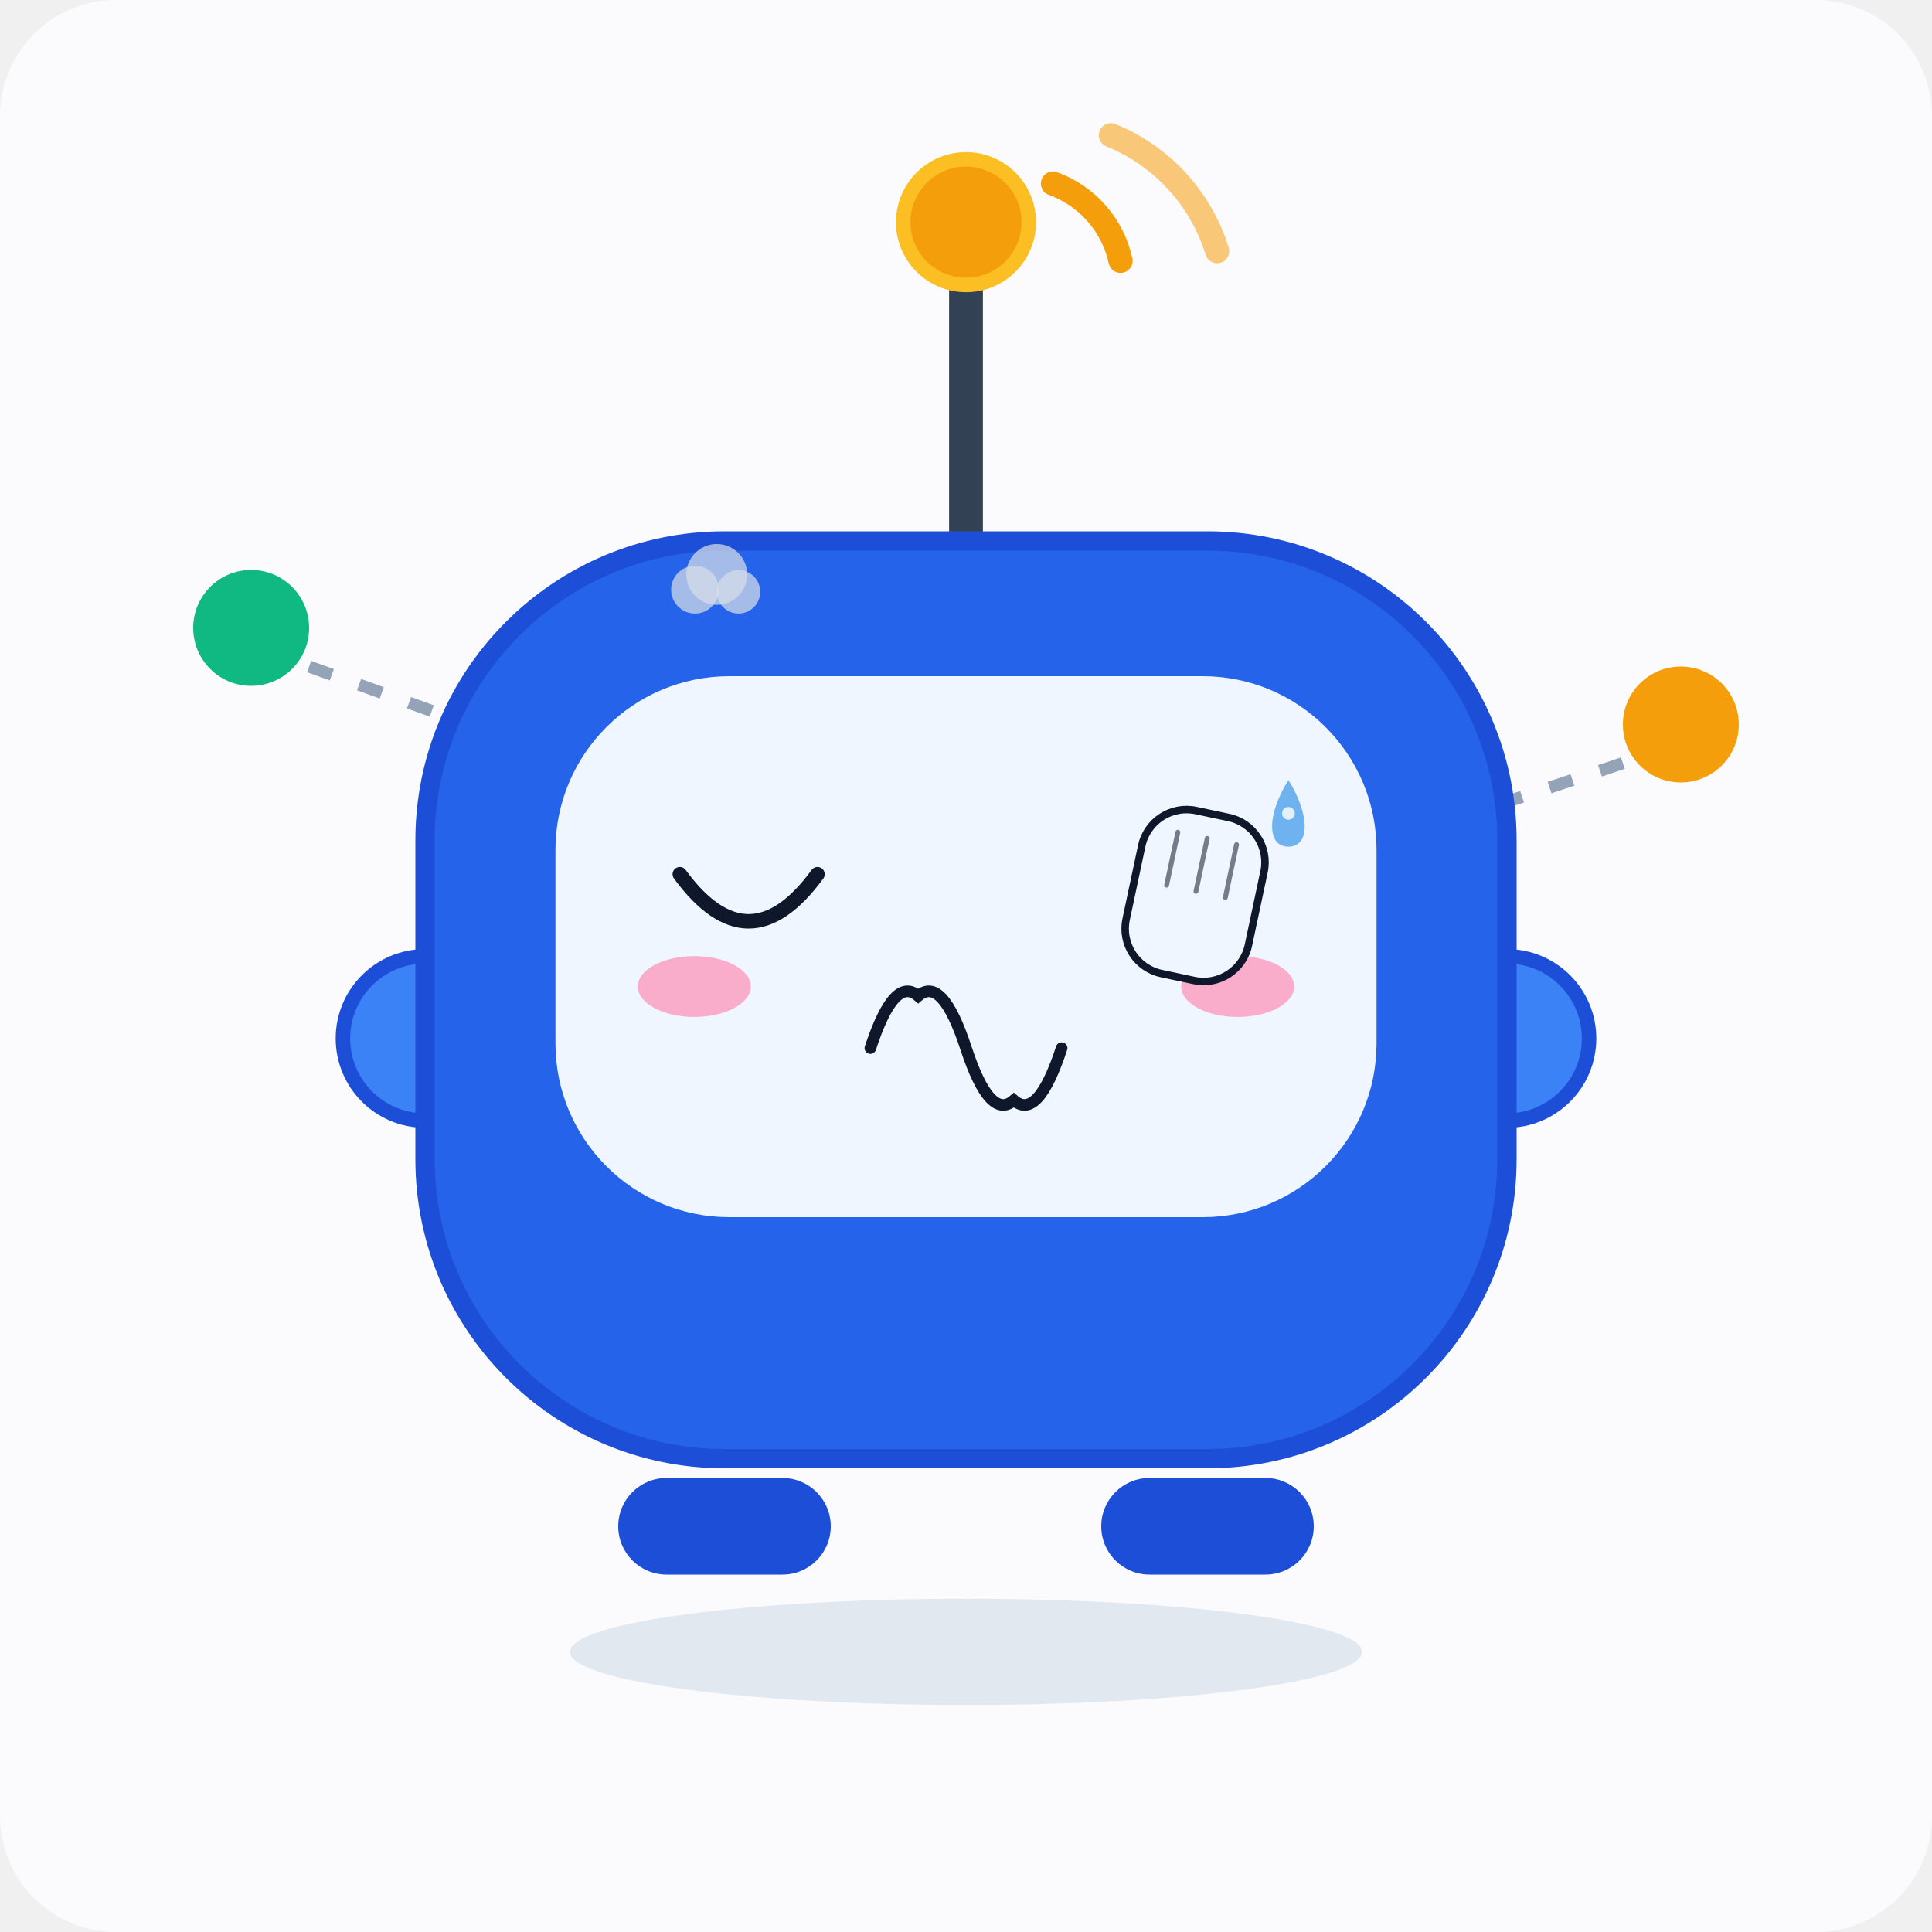
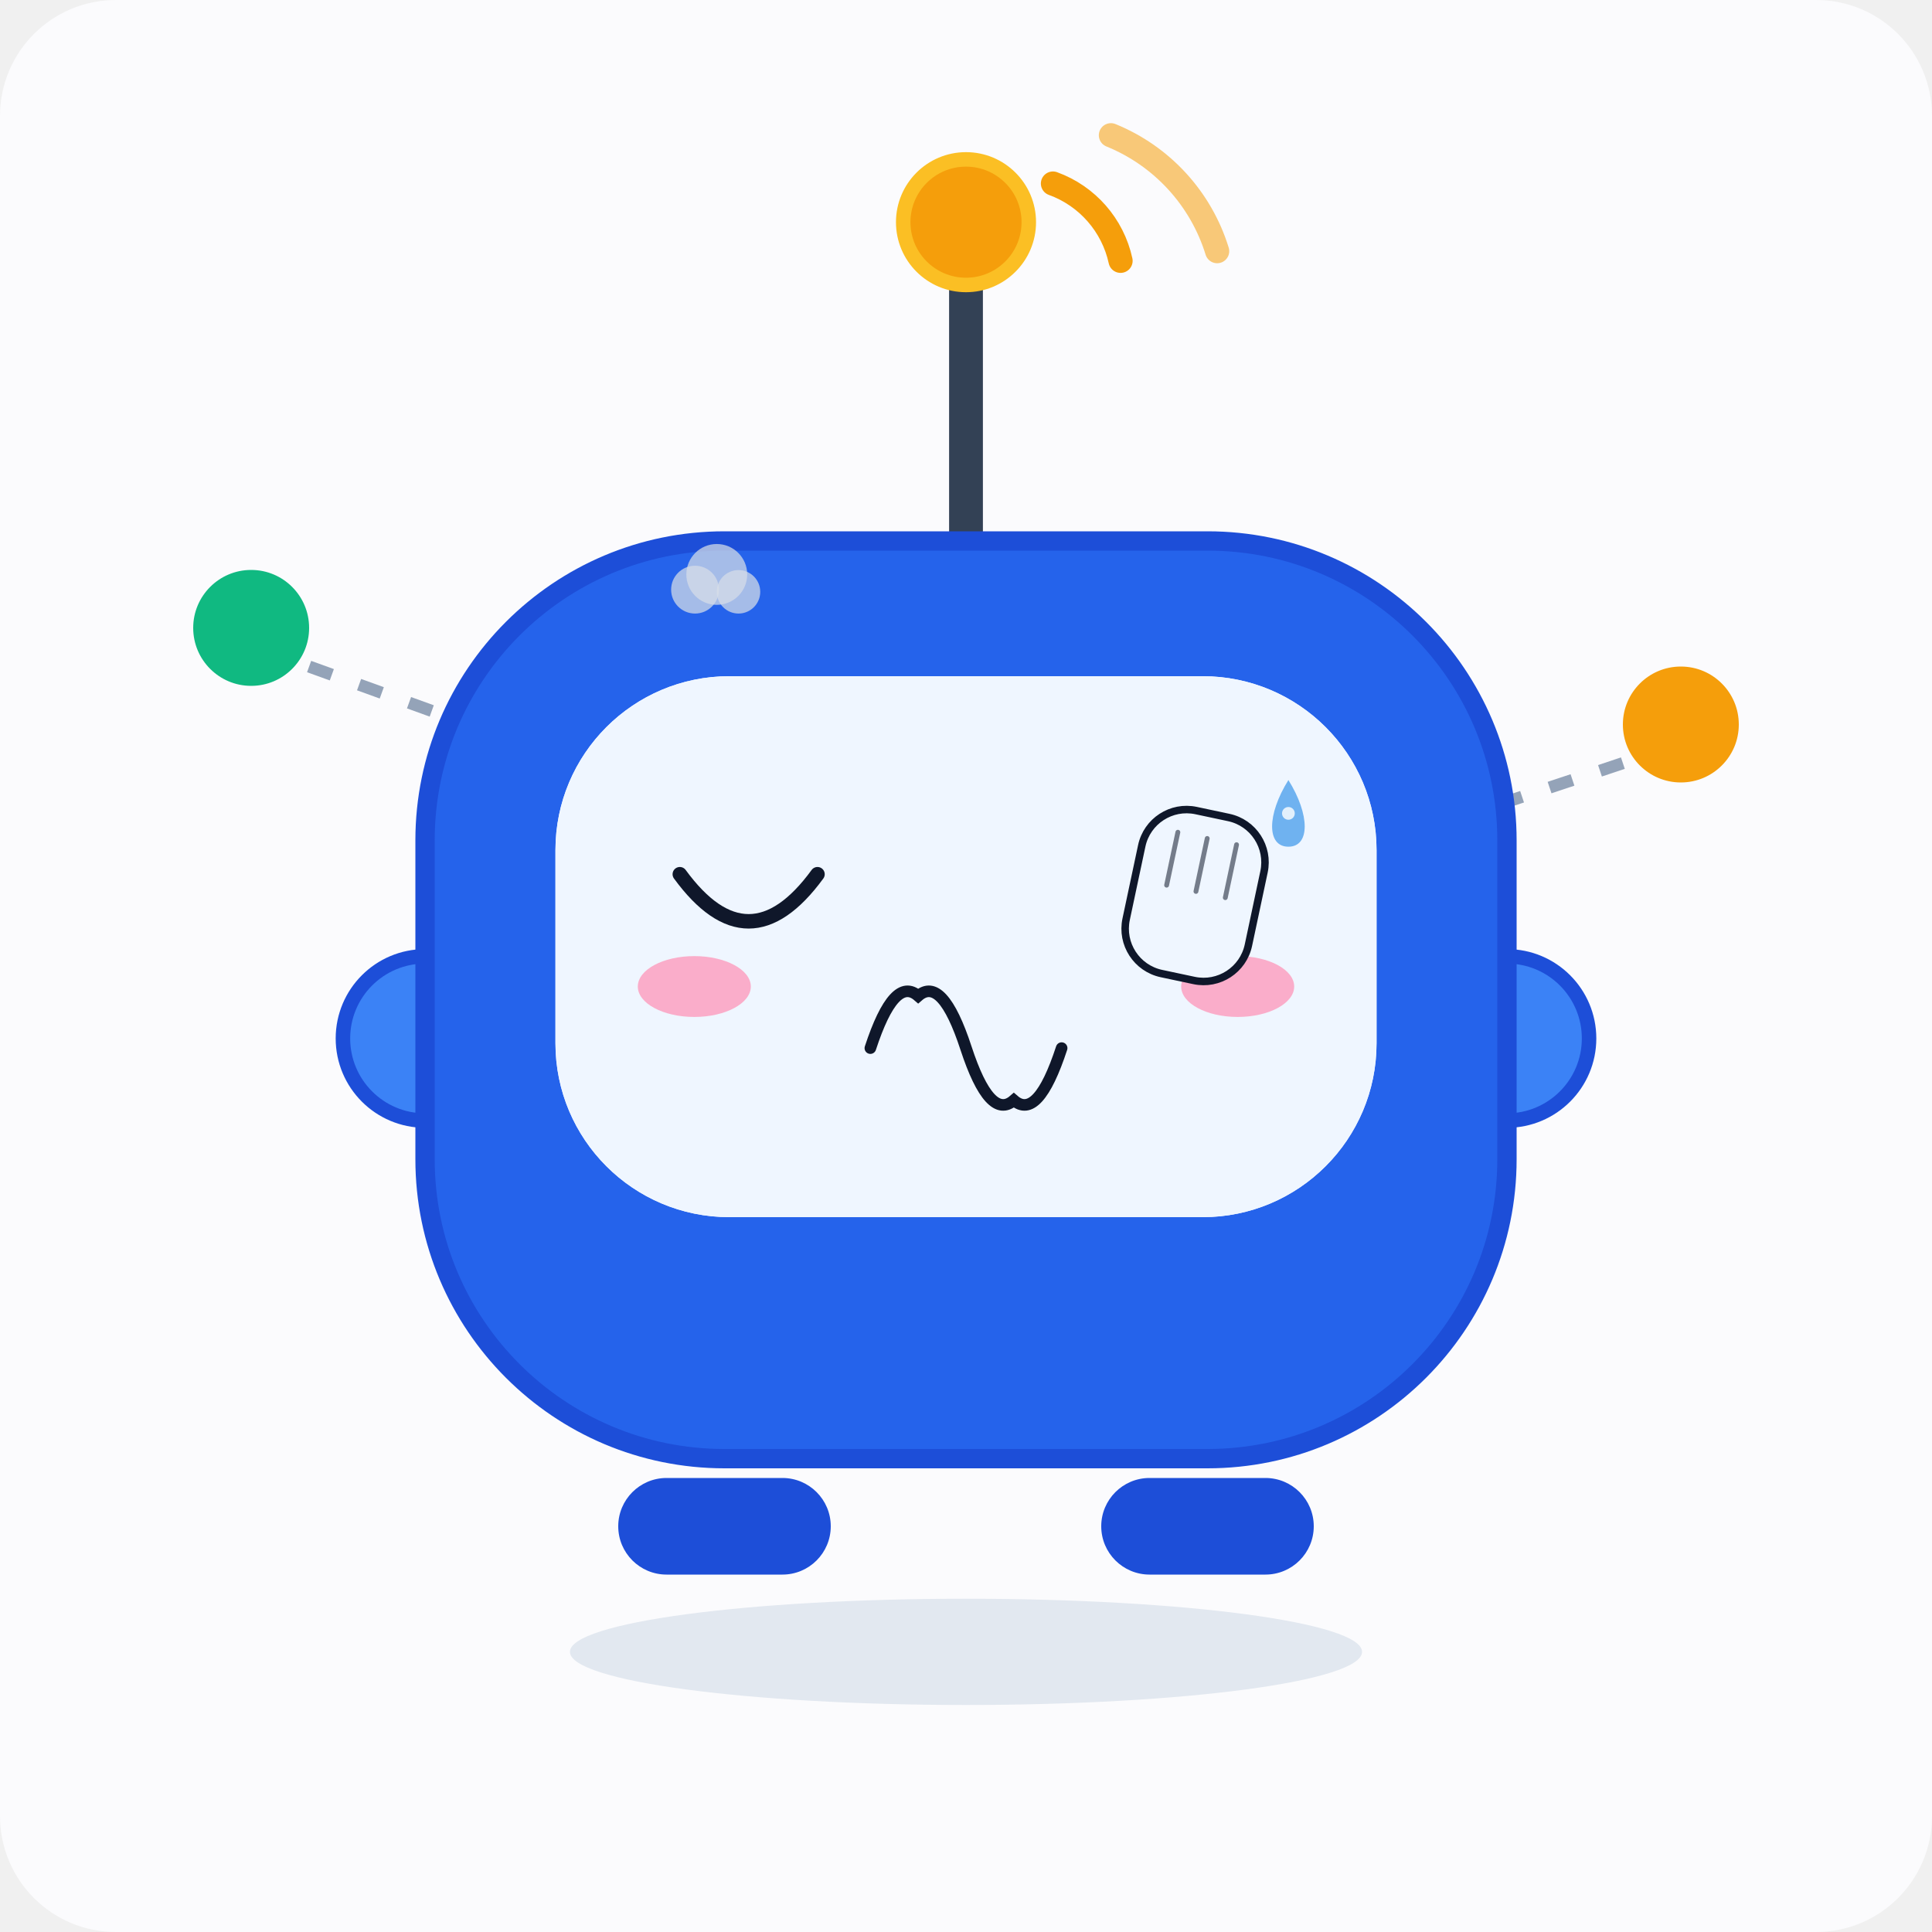
<svg xmlns="http://www.w3.org/2000/svg" viewBox="0 0 400 400" width="400" height="400" role="img" aria-label="IoT Bot · 捂脸 Facepalm">
  <style>
.ex-motion { animation: ex-headshake 0.9s ease-in-out infinite; transform-box: fill-box; transform-origin: 50% 50%; }
.ex-anim-tear { animation: ex-tear 1.8s ease-in infinite; transform-box: fill-box; transform-origin: center; }
.ex-anim-sweat { animation: ex-tear 1.5s ease-in infinite; transform-box: fill-box; transform-origin: center; }
.ex-anim-heart { animation: ex-heart 2.2s ease-out infinite; transform-box: fill-box; transform-origin: center; }
.ex-anim-spark { animation: ex-spark 1.9s ease-in-out infinite; transform-box: fill-box; transform-origin: center; }
.ex-anim-rain { animation: ex-rain 1.4s linear infinite; transform-box: fill-box; transform-origin: center; }
.ex-anim-confetti { animation: ex-confetti 2.4s linear infinite; transform-box: fill-box; transform-origin: center; }
.ex-anim-pulse { animation: ex-pulse 1.6s ease-in-out infinite; transform-box: fill-box; transform-origin: center; }
.ex-anim-knock { animation: ex-knock 0.55s ease-in-out infinite; transform-box: fill-box; transform-origin: center; }
.ex-anim-knockline { animation: ex-knockline 0.55s ease-out infinite; transform-box: fill-box; transform-origin: center; }
.ex-anim-palm { animation: ex-palm 0.9s ease-in-out infinite; transform-box: fill-box; transform-origin: center; }
.ex-anim-steam { animation: ex-steam 1.8s ease-out infinite; transform-box: fill-box; transform-origin: center; }
.ex-anim-shock { animation: ex-shock 0.5s ease-in-out infinite; transform-box: fill-box; transform-origin: center; }
.ex-anim-please { animation: ex-please 1.4s ease-in-out infinite; transform-box: fill-box; transform-origin: center; }
.ex-anim-drift { animation: ex-drift 4.5s ease-in-out infinite; transform-box: fill-box; transform-origin: center; }
@keyframes ex-headshake { 0%,100% { transform: rotate(0deg); } 25% { transform: rotate(-2deg); } 75% { transform: rotate(2deg); } }
@keyframes ex-tear { 0% { transform: translateY(0); opacity: 0; } 18% { opacity: 1; } 100% { transform: translateY(16.5px); opacity: 0; } }
@keyframes ex-heart { 0% { transform: translateY(0) scale(.65); opacity: 0; } 20% { opacity: 1; } 100% { transform: translateY(-27px) scale(1.15); opacity: 0; } }
@keyframes ex-spark { 0%,100% { transform: scale(.6) rotate(0deg); opacity: .3; } 50% { transform: scale(1.15) rotate(25deg); opacity: 1; } }
@keyframes ex-rain { 0% { transform: translateY(0); opacity: 0; } 20% { opacity: 1; } 100% { transform: translateY(18px); opacity: 0; } }
@keyframes ex-confetti { 0% { transform: translateY(-5.25px) rotate(0deg); opacity: 1; } 100% { transform: translateY(24px) rotate(200deg); opacity: 0; } }
@keyframes ex-pulse { 0%,100% { transform: scale(1); opacity: .35; } 50% { transform: scale(1.18); opacity: .7; } }
@keyframes ex-knock { 0%,100% { transform: translateX(6.75px); } 35% { transform: translateX(0); } }
@keyframes ex-knockline { 0%,100% { transform: scaleX(.6); opacity: .35; } 35% { transform: scaleX(1); opacity: 1; } }
@keyframes ex-palm { 0%,100% { transform: translateY(0) rotate(0deg); } 50% { transform: translateY(-1.8px) rotate(-4deg); } }
@keyframes ex-steam { 0% { transform: translateY(0); opacity: .7; } 100% { transform: translateY(-13.5px); opacity: 0; } }
@keyframes ex-shock { 0%,100% { transform: scaleX(.7); opacity: .4; } 50% { transform: scaleX(1.25); opacity: 1; } }
@keyframes ex-please { 0%,100% { transform: translateY(0); } 50% { transform: translateY(-2.7px); } }
@keyframes ex-drift { 0%,100% { transform: translateY(0); } 50% { transform: translateY(-3px); } }
@media (prefers-reduced-motion: reduce) {
  .ex-motion, [class*="ex-anim-"] { animation: none !important; }
}
</style>
  <g class="ex-motion ex-facepalm">
    <g class="ex-base">
      <rect width="400" height="400" fill="#fbfbfd" rx="24" />
      <circle cx="52" cy="130" r="14" fill="#10b981" stroke="#fbfbfd" stroke-width="4" />
      <circle cx="348" cy="150" r="14" fill="#f59e0b" stroke="#fbfbfd" stroke-width="4" />
      <line x1="64" y1="138" x2="180" y2="180" stroke="#94a3b8" stroke-width="2.5" stroke-dasharray="5 6" />
      <line x1="336" y1="158" x2="222" y2="196" stroke="#94a3b8" stroke-width="2.5" stroke-dasharray="5 6" />
      <line x1="200" y1="112" x2="200" y2="58" stroke="#334155" stroke-width="7" stroke-linecap="round" />
      <circle cx="200" cy="46" r="13" fill="#f59e0b" stroke="#fbbf24" stroke-width="3" />
      <path d="M 218 38 A 22 22 0 0 1 232 54" fill="none" stroke="#f59e0b" stroke-width="5" stroke-linecap="round" />
      <path d="M 230 28 A 38 38 0 0 1 252 52" fill="none" stroke="#f59e0b" stroke-width="5" stroke-linecap="round" opacity="0.55" />
      <circle cx="88" cy="215" r="17" fill="#3b82f6" stroke="#1d4ed8" stroke-width="3" />
      <circle cx="312" cy="215" r="17" fill="#3b82f6" stroke="#1d4ed8" stroke-width="3" />
      <rect x="88" y="112" width="224" height="190" rx="62" fill="#2563eb" stroke="#1d4ed8" stroke-width="4" />
      <rect x="115" y="140" width="170" height="112" rx="36" fill="#eff6ff" />
+       <circle cx="155" cy="184" r="15" fill="#0f172a" />
+       <circle cx="245" cy="184" r="15" fill="#0f172a" />
+       <circle cx="160" cy="178" r="5" fill="#ffffff" />
+       <circle cx="250" cy="178" r="5" fill="#ffffff" />
+       <path d="M 172 206 Q 200 234 228 206" fill="none" stroke="#0f172a" stroke-width="6" stroke-linecap="round" />
+       <circle cx="200" cy="230" r="4" fill="#10b981" />
+       <circle cx="188" cy="230" r="4" fill="#f59e0b" />
+       <circle cx="212" cy="230" r="4" fill="#f59e0b" />
      <rect x="128" y="306" width="44" height="20" rx="10" fill="#1d4ed8" />
      <rect x="228" y="306" width="44" height="20" rx="10" fill="#1d4ed8" />
      <ellipse cx="200" cy="342" rx="82" ry="11" fill="#e2e8f0" />
    </g>
    <g class="ex-face">
+       <rect x="115" y="140" width="170" height="112" rx="36" fill="#EFF6FF" />
      <path d="M 140.75,181 Q 155,200.5 169.25,181" fill="none" stroke="#0F172A" stroke-width="3" stroke-linecap="round" />
      <path d="M 180.2,217 Q 185.15,201.88 190.1,206.2 Q 195.05,201.88 200,217 Q 204.95,232.12 209.9,227.8 Q 214.85,232.12 219.8,217" fill="none" stroke="#0F172A" stroke-width="2.4" stroke-linecap="round" />
      <ellipse cx="143.75" cy="204.25" rx="11.7" ry="6.3" fill="#FF8FB3" opacity="0.7" />
      <ellipse cx="256.25" cy="204.25" rx="11.7" ry="6.3" fill="#FF8FB3" opacity="0.7" />
      <g transform="translate(247.25 186.25) rotate(12)">
        <rect class="ex-anim-palm" x="-12.94" y="-18.11" width="25.88" height="34.5" rx="9.49" fill="#EFF6FF" stroke="#0F172A" stroke-width="1.55" />
        <path class="ex-anim-palm" d="M -6.21,-12.94 L -6.21,-1.73" stroke="#0F172A" stroke-width="1" stroke-linecap="round" opacity=".55" />
        <path class="ex-anim-palm" d="M 0,-12.94 L 0,-1.73" stroke="#0F172A" stroke-width="1" stroke-linecap="round" opacity=".55" />
        <path class="ex-anim-palm" d="M 6.21,-12.94 L 6.21,-1.73" stroke="#0F172A" stroke-width="1" stroke-linecap="round" opacity=".55" />
      </g>
      <g transform="translate(143.9 122.08)">
        <circle class="ex-anim-steam" style="animation-delay:0.0s" r="4.95" fill="#D7DEE8" opacity=".72" />
      </g>
      <g transform="translate(148.4 118.93)">
        <circle class="ex-anim-steam" style="animation-delay:0.28s" r="6.3" fill="#D7DEE8" opacity=".72" />
      </g>
      <g transform="translate(152.9 122.53)">
        <circle class="ex-anim-steam" style="animation-delay:0.56s" r="4.5" fill="#D7DEE8" opacity=".72" />
      </g>
      <g transform="translate(0 0)">
        <path class="ex-anim-sweat" style="animation-delay:0.2s" d="M 266.75,161.5 C 271.25,168.7 271.25,175.3 266.75,175.3 C 262.25,175.3 262.25,168.7 266.75,161.5 Z" fill="#6FB2F0" />
        <circle cx="266.75" cy="168.4" r="1.32" fill="#FFFFFF" opacity=".8" />
      </g>
    </g>
  </g>
</svg>
